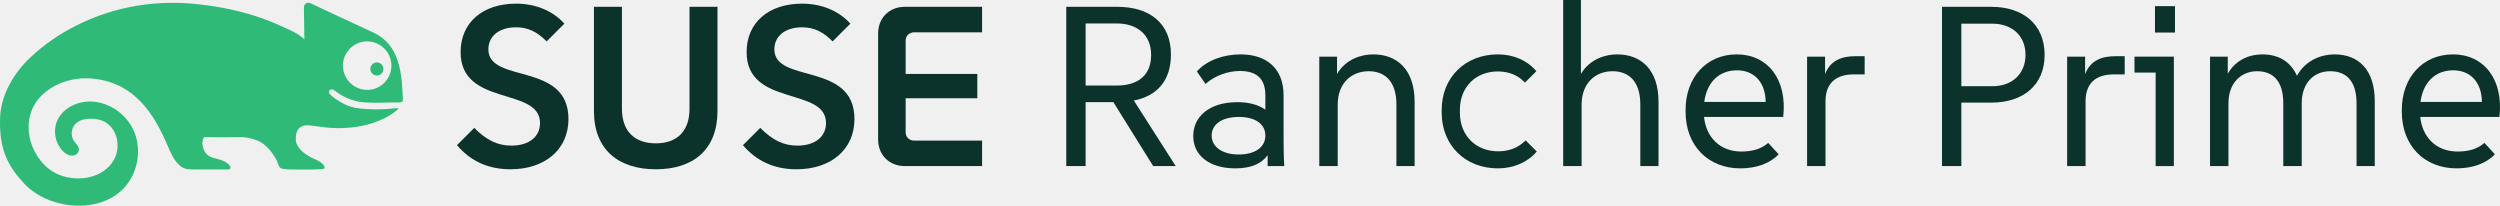
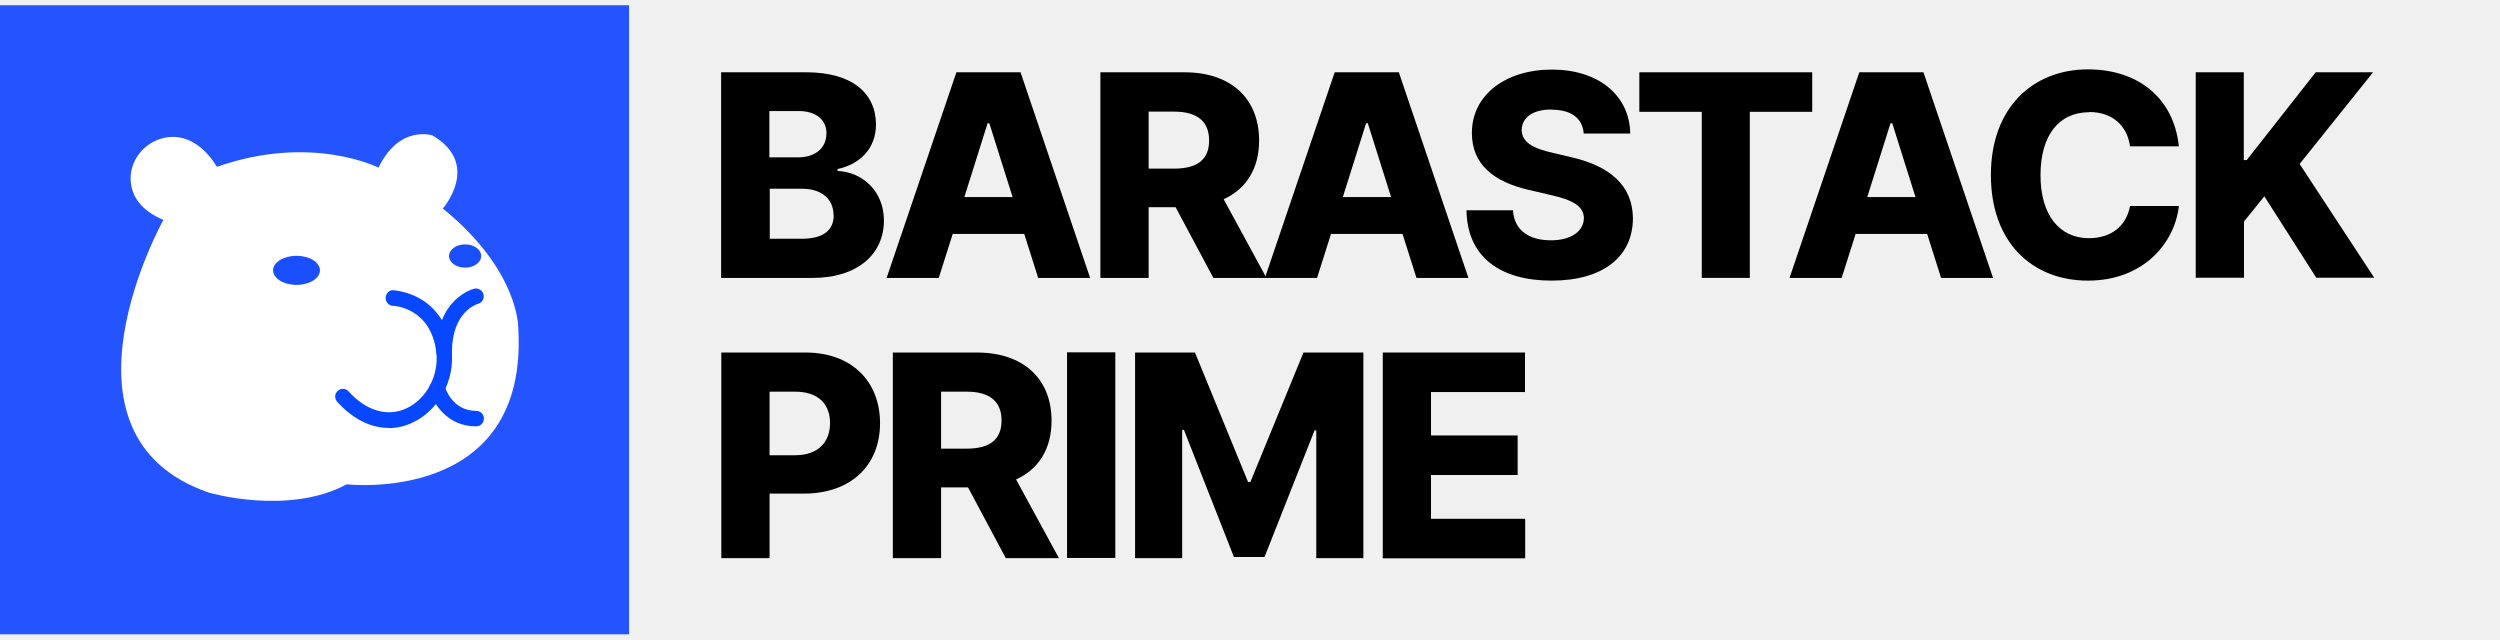
- <svg xmlns="http://www.w3.org/2000/svg" id="Layer_2" viewBox="0 0 439.52 36.16">
+ <svg xmlns="http://www.w3.org/2000/svg" id="Layer_1" data-name="Layer 1" viewBox="0 0 129 33">
  <defs>
-     <style>.cls-1{fill:#30ba78;}.cls-2{fill:#0c322c;}</style>
+     <style>
+       .cls-1 {
+         fill: #fff;
+       }
+ 
+       .cls-2 {
+         fill: #1a4fff;
+       }
+ 
+       .cls-3 {
+         fill: none;
+       }
+ 
+       .cls-4 {
+         fill: #2354ff;
+       }
+ 
+       .cls-5 {
+         fill: #0647ff;
+       }
+     </style>
  </defs>
-   <g id="Layer_1-2">
-     <g id="Layer_1-3">
-       <path class="cls-1" d="M66.89,13.09c-.38.25-.89.25-1.27,0-.62-.41-.68-1.28-.18-1.78.45-.46,1.18-.46,1.63,0,.5.5.44,1.36-.18,1.78M68.7,10.57c.72,3.08-2.04,5.84-5.12,5.12-1.57-.37-2.81-1.61-3.18-3.18-.72-3.07,2.04-5.84,5.12-5.12,1.57.37,2.81,1.61,3.18,3.17M47.99,27.11c.35.51.64.99.81,1.48.11.35.26.8.61.99.02.01.04.02.06.03.63.23,2.24.19,2.24.19h2.97c.25,0,2.48,0,2.43-.25-.27-1.19-1.65-1.41-2.7-2.03-.97-.58-1.88-1.23-2.3-2.36-.22-.58-.09-1.92.29-2.41.27-.35.67-.59,1.11-.68.48-.1.97-.01,1.45.03.59.06,1.17.17,1.76.24,1.14.15,2.28.21,3.43.18,1.89-.05,3.78-.35,5.57-.96,1.25-.42,2.48-.99,3.54-1.78,1.21-.9.89-.81-.33-.69-1.47.15-2.95.17-4.42.09-1.37-.08-2.73-.24-3.97-.88-.98-.5-1.82-1.01-2.59-1.79-.12-.12-.19-.46.02-.68.21-.21.64-.09.78.02,1.35,1.13,3.37,2.06,5.46,2.16,1.13.06,2.23.08,3.36.03.56-.03,1.42-.02,1.98-.03.29,0,1.09.08,1.24-.23.05-.09.04-.19.04-.3-.17-4.52-.5-9.62-5.23-11.78-3.53-1.61-8.82-4.11-11.05-5.15-.52-.25-1.12.14-1.12.72,0,1.51.08,3.68.08,5.65-1.07-1.09-2.87-1.78-4.25-2.41-1.56-.72-3.17-1.32-4.81-1.83-3.3-1.02-6.72-1.65-10.15-1.99-3.89-.39-7.86-.2-11.69.59-6.32,1.31-12.53,4.35-17.24,8.79C2.44,12.8.17,16.67.02,20.61c-.22,5.57,1.34,8.56,4.21,11.64,4.57,4.91,14.41,5.6,18.39-.23,1.79-2.62,2.18-6.18.88-9.07-1.3-2.9-4.29-4.99-7.46-5.1-2.46-.08-5.08,1.17-6.02,3.45-.72,1.74-.31,3.88,1,5.23.51.53,1.2.96,1.96.79.44-.1.82-.43.88-.89.1-.67-.48-1.1-.84-1.61-.65-.92-.52-2.31.29-3.09.68-.66,1.7-.86,2.65-.86.89,0,1.79.16,2.56.61,1.08.63,1.79,1.79,2.04,3.01.74,3.66-2.23,6.63-6.26,6.86-2.06.12-4.16-.42-5.77-1.71-4.07-3.28-5.07-9.98-.41-13.56,4.42-3.4,10-2.52,13.29-.76,2.63,1.41,4.6,3.72,6.08,6.28.75,1.28,1.38,2.63,1.97,3.99.57,1.31,1.1,2.63,2.23,3.59.75.64,1.68.61,2.67.61h5.63c.76,0,.58-.51.25-.85-.75-.76-1.82-.93-2.81-1.21-2.27-.62-2.04-3.63-1.41-3.63,2.03,0,2.09.06,3.87.04,2.56-.04,3.34-.18,5.34.56,1.07.4,2.1,1.44,2.77,2.4" />
+   <g>
+     <g>
+       <path d="M37.22,3.73h4.38c2.37,0,3.6,1.08,3.6,2.7,0,1.22-.82,2.05-1.98,2.29v.1c1.27.06,2.39,1.03,2.39,2.56,0,1.71-1.33,2.96-3.68,2.96h-4.72V3.73ZM42.65,6.9c0-.72-.54-1.17-1.44-1.17h-1.51v2.39h1.48c.85,0,1.46-.45,1.46-1.22ZM43.01,11.1c0-.83-.62-1.36-1.61-1.36h-1.68v2.58h1.64c1.14,0,1.66-.45,1.66-1.22Z" />
+       <path d="M45.75,14.34l3.6-10.61h3.31l3.59,10.61h-2.68l-.72-2.27h-3.69l-.72,2.27h-2.7ZM52.25,10.17l-1.2-3.81h-.09l-1.2,3.81h2.49Z" />
+       <path d="M56.78,3.73h4.34c2.39,0,3.85,1.35,3.85,3.52,0,1.46-.67,2.5-1.83,3.03l2.21,4.06h-2.74l-1.95-3.65h-1.39v3.65h-2.49V3.73ZM60.59,8.7c1.17,0,1.8-.45,1.8-1.45s-.63-1.49-1.8-1.49h-1.32v2.94h1.32Z" />
+       <path d="M65.27,14.34l3.6-10.61h3.31l3.59,10.61h-2.68l-.72-2.27h-3.69l-.72,2.27h-2.7ZM71.78,10.17l-1.2-3.81h-.09l-1.2,3.81h2.49Z" />
+       <path d="M80.06,5.65c-1.01,0-1.52.44-1.54,1.04-.01.66.63.98,1.58,1.19l.92.22c2.04.45,3.22,1.46,3.24,3.16-.01,2.01-1.57,3.22-4.2,3.22s-4.35-1.2-4.39-3.63h2.4c.06,1.03.82,1.55,1.96,1.55,1.05,0,1.68-.47,1.7-1.14-.01-.62-.56-.94-1.73-1.2l-1.11-.26c-1.83-.42-2.94-1.33-2.94-2.93-.01-1.96,1.73-3.28,4.13-3.28s4.01,1.33,4.04,3.3h-2.4c-.06-.78-.63-1.23-1.66-1.23Z" />
+       <path d="M84.59,3.73h8.92v2.04h-3.22v8.57h-2.48V5.77h-3.22v-2.04Z" />
+       <path d="M92.34,14.34l3.6-10.61h3.31l3.59,10.61h-2.68l-.72-2.27h-3.69l-.72,2.27h-2.7ZM98.84,10.17l-1.2-3.81h-.09l-1.2,3.81h2.49Z" />
+       <path d="M107.81,5.79c-1.57,0-2.52,1.19-2.52,3.25s.98,3.25,2.5,3.25c1.14,0,1.93-.62,2.12-1.66h2.52c-.21,1.9-1.82,3.85-4.69,3.85s-5.01-1.96-5.01-5.45,2.18-5.45,5.01-5.45c2.55,0,4.42,1.44,4.69,3.97h-2.52c-.15-1.08-.92-1.77-2.11-1.77Z" />
+       <path d="M113.29,3.73h2.49v4.53h.15l3.56-4.53h2.96l-3.79,4.73,3.85,5.87h-2.99l-2.68-4.2-1.05,1.3v2.9h-2.49V3.73Z" />
    </g>
-     <path class="cls-2" d="M80.34,25.52l3.04-3.04c2.16,2.2,4.16,3.12,6.52,3.12,3.16,0,5.04-1.6,5.04-3.96,0-6.44-13.96-2.8-13.96-12.48,0-5.2,3.88-8.52,9.76-8.52,3.6,0,6.6,1.4,8.48,3.52l-3.12,3.12c-1.6-1.64-3.24-2.48-5.36-2.48-2.96,0-4.88,1.52-4.88,3.88,0,6.08,14.08,2.12,14.08,12.24,0,5.36-4.12,8.84-10.2,8.84-4.2,0-7.24-1.68-9.4-4.24Z" />
-     <path class="cls-2" d="M104.42,19.52V1.2h4.92v17.92c0,4.08,2.36,6.08,5.96,6.08s5.92-2,5.92-6.08V1.2h4.92v18.32c0,6.84-4.32,10.24-10.84,10.24s-10.88-3.4-10.88-10.24Z" />
-     <path class="cls-2" d="M130.62,25.52l3.04-3.04c2.16,2.2,4.16,3.12,6.52,3.12,3.16,0,5.04-1.6,5.04-3.96,0-6.44-13.96-2.8-13.96-12.48,0-5.2,3.88-8.52,9.76-8.52,3.6,0,6.6,1.4,8.48,3.52l-3.12,3.12c-1.6-1.64-3.24-2.48-5.36-2.48-2.96,0-4.88,1.52-4.88,3.88,0,6.08,14.08,2.12,14.08,12.24,0,5.36-4.12,8.84-10.2,8.84-4.2,0-7.24-1.68-9.4-4.24Z" />
-     <path class="cls-2" d="M154.38,24.52V5.88c0-2.72,1.96-4.68,4.68-4.68h13.6v4.48h-11.96c-.84,0-1.48.64-1.48,1.44v5.88h12.6v4.28h-12.6v6c0,.8.64,1.44,1.48,1.44h11.96v4.48h-13.6c-2.72,0-4.68-1.96-4.68-4.68Z" />
-     <path class="cls-2" d="M187.46,1.2h9c5.64,0,9.4,2.88,9.4,8.36,0,4.72-2.52,7.32-6.52,8.12l7.36,11.52h-3.96l-7-11.24h-4.88v11.24h-3.4V1.2ZM196.3,15.04c3.64,0,6.08-1.68,6.08-5.4,0-3.52-2.44-5.52-6.08-5.52h-5.44v10.92h5.44Z" />
-     <path class="cls-2" d="M222.86,27.28c-1.08,1.52-2.96,2.32-5.68,2.32-4.56,0-7.4-2.28-7.4-5.68s2.8-5.96,7.76-5.96c2.08,0,3.72.48,4.92,1.32v-2.52c0-2.88-1.48-4.28-4.48-4.28-2,0-4.36.76-6.04,2.28l-1.52-2.2c1.72-1.96,4.72-3,7.68-3,4.48,0,7.56,2.4,7.56,7.16v6.16c0,2.12,0,4.2.12,6.32h-2.92v-1.92ZM217.78,27.16c2.88,0,4.68-1.28,4.68-3.32s-1.76-3.28-4.68-3.28-4.76,1.28-4.76,3.28,1.88,3.32,4.76,3.32Z" />
-     <path class="cls-2" d="M231.94,9.96h3.12v3.04c1.56-2.64,4.32-3.44,6.36-3.44,4.32,0,7.28,2.8,7.28,8.32v11.32h-3.2v-10.84c0-4.12-2.08-5.84-4.88-5.84-2.96,0-5.44,2.04-5.44,5.88v10.8h-3.24V9.96Z" />
-     <path class="cls-2" d="M253.46,19.8v-.48c0-5.76,4.2-9.76,9.88-9.76,2.76,0,5.2,1.08,6.76,2.96l-2,2c-1.2-1.28-2.8-1.96-4.76-1.96-3.84,0-6.68,2.68-6.68,6.76v.48c0,4.08,2.84,6.8,6.72,6.8,1.92,0,3.52-.6,4.84-1.92l1.96,1.96c-1.6,1.88-4.08,2.96-6.84,2.96-5.72,0-9.88-4.04-9.88-9.8Z" />
-     <path class="cls-2" d="M274.82,0h3.12v13c1.56-2.64,4.32-3.44,6.36-3.44,4.32,0,7.28,2.8,7.28,8.32v11.32h-3.2v-10.84c0-4.12-2.08-5.84-4.88-5.84-2.96,0-5.44,2.04-5.44,5.88v10.8h-3.24V0Z" />
-     <path class="cls-2" d="M296.34,19.68v-.4c0-5.56,3.6-9.72,9-9.72s8.92,4.36,8.16,11h-13.92c.36,3.56,2.8,6.08,6.56,6.08,2,0,3.56-.48,4.72-1.52l1.84,2c-1.48,1.6-3.92,2.48-6.72,2.48-5.72,0-9.64-4.04-9.64-9.92ZM310.42,17.92c-.04-3.52-2.08-5.56-5.04-5.56-3.24,0-5.32,2.2-5.76,5.56h10.8Z" />
-     <path class="cls-2" d="M317.7,9.96h3.16v3.08c.92-2.44,2.96-3.16,5.32-3.16h1.64v3.2h-1.92c-3.12,0-4.96,1.52-4.96,4.72v11.4h-3.24V9.96Z" />
-     <path class="cls-2" d="M341.42,1.2h8.68c5.6,0,9.36,3.12,9.36,8.44s-3.76,8.4-9.36,8.4h-5.28v11.16h-3.4V1.2ZM350.26,15.16c3.48,0,5.84-2.16,5.84-5.52s-2.36-5.48-5.84-5.48h-5.44v11h5.44Z" />
-     <path class="cls-2" d="M363.42,9.96h3.16v3.08c.92-2.44,2.96-3.16,5.32-3.16h1.64v3.2h-1.92c-3.12,0-4.96,1.52-4.96,4.72v11.4h-3.24V9.96Z" />
-     <path class="cls-2" d="M378.98,12.76h-3.72v-2.8h6.92v19.24h-3.2V12.76ZM378.86,1.08h3.52v4.64h-3.52V1.08Z" />
-     <path class="cls-2" d="M388.54,9.96h3.12v3c1.48-2.56,3.96-3.4,6.08-3.4,2.8,0,4.96,1.24,6.08,3.76,1.6-2.88,4.48-3.76,6.6-3.76,4.2,0,7.08,2.68,7.08,8.2v11.44h-3.2v-11.04c0-3.96-1.84-5.64-4.64-5.64s-5,2-5,5.64v11.04h-3.24v-11.04c0-3.96-1.84-5.64-4.6-5.64s-5.04,2-5.04,5.64v11.04h-3.24V9.96Z" />
-     <path class="cls-2" d="M422.26,19.68v-.4c0-5.56,3.6-9.72,9-9.72s8.92,4.36,8.16,11h-13.92c.36,3.56,2.8,6.08,6.56,6.08,2,0,3.56-.48,4.72-1.52l1.84,2c-1.48,1.6-3.92,2.48-6.72,2.48-5.72,0-9.64-4.04-9.64-9.92ZM436.34,17.92c-.04-3.52-2.08-5.56-5.04-5.56-3.24,0-5.32,2.2-5.76,5.56h10.8Z" />
+     <g>
+       <path d="M37.22,18.19h4.34c2.39,0,3.85,1.49,3.85,3.65s-1.49,3.63-3.93,3.63h-1.77v3.33h-2.49v-10.61ZM41.03,23.49c1.17,0,1.8-.66,1.8-1.66s-.63-1.62-1.8-1.62h-1.32v3.28h1.32Z" />
+       <path d="M46.07,18.19h4.34c2.39,0,3.85,1.35,3.85,3.52,0,1.46-.67,2.5-1.83,3.03l2.21,4.06h-2.74l-1.95-3.65h-1.39v3.65h-2.49v-10.61ZM49.88,23.15c1.17,0,1.8-.45,1.8-1.45s-.63-1.49-1.8-1.49h-1.32v2.94h1.32Z" />
+       <path d="M57.55,28.79h-2.49v-10.61h2.49v10.61Z" />
+       <path d="M61.66,18.19l2.74,6.68h.12l2.74-6.68h3.09v10.61h-2.43v-6.59h-.09l-2.58,6.53h-1.58l-2.58-6.56h-.09v6.62h-2.43v-10.61h3.09Z" />
+       <path d="M71.35,18.19h7.34v2.04h-4.85v2.24h4.47v2.04h-4.47v2.26h4.86v2.04h-7.35v-10.61Z" />
+     </g>
  </g>
+   <rect class="cls-3" x=".27" y=".36" width="32.51" height="32.51" />
+   <rect class="cls-3" x="3.46" y="5.14" width="20.4" height="23.59" />
+   <rect class="cls-4" x="0" y=".27" width="32.46" height="32.46" />
+   <path class="cls-1" d="M8.44,11.33s-6.23,11.14,2.34,14.09c0,0,4.08,1.2,7.11-.43,0,0,9.43,1.09,8.85-8.1,0,0,.04-2.94-3.89-6.13,0,0,2-2.28-.53-3.77,0,0-1.7-.58-2.79,1.66,0,0-3.46-1.76-8.34-.04,0,0-.99-1.86-2.7-1.5-1.07.22-1.85,1.22-1.74,2.3.07.68.47,1.43,1.69,1.94Z" />
+   <g>
+     <path class="cls-5" d="M20.05,22.08c-.93,0-1.85-.46-2.65-1.35-.15-.16-.14-.42.03-.56.16-.15.42-.14.56.03.91,1,1.99,1.32,2.96.88,1.06-.48,1.71-1.71,1.56-2.92-.28-2.27-2.15-2.38-2.23-2.38-.22,0-.39-.2-.38-.42,0-.22.22-.43.41-.38.03,0,2.62.13,2.99,3.08.19,1.55-.66,3.12-2.02,3.75-.4.19-.82.28-1.23.28Z" />
+     <path class="cls-5" d="M22.92,18.54h0c-.22,0-.4-.18-.4-.4.01-2.72,1.86-3.22,1.94-3.24.21-.06.43.08.49.29.05.21-.07.43-.29.49-.06.02-1.33.4-1.34,2.47,0,.22-.18.4-.4.4Z" />
+     <path class="cls-5" d="M24.56,22c-1.51,0-2.22-1.22-2.39-1.87-.06-.21.07-.43.29-.49.21-.05.43.07.49.29h0c.01.05.36,1.27,1.62,1.27.22,0,.4.18.4.4s-.18.4-.4.4Z" />
+   </g>
+   <ellipse class="cls-2" cx="15.3" cy="13.95" rx="1.21" ry=".75" />
+   <ellipse class="cls-2" cx="24" cy="13.21" rx=".83" ry=".6" />
</svg>
